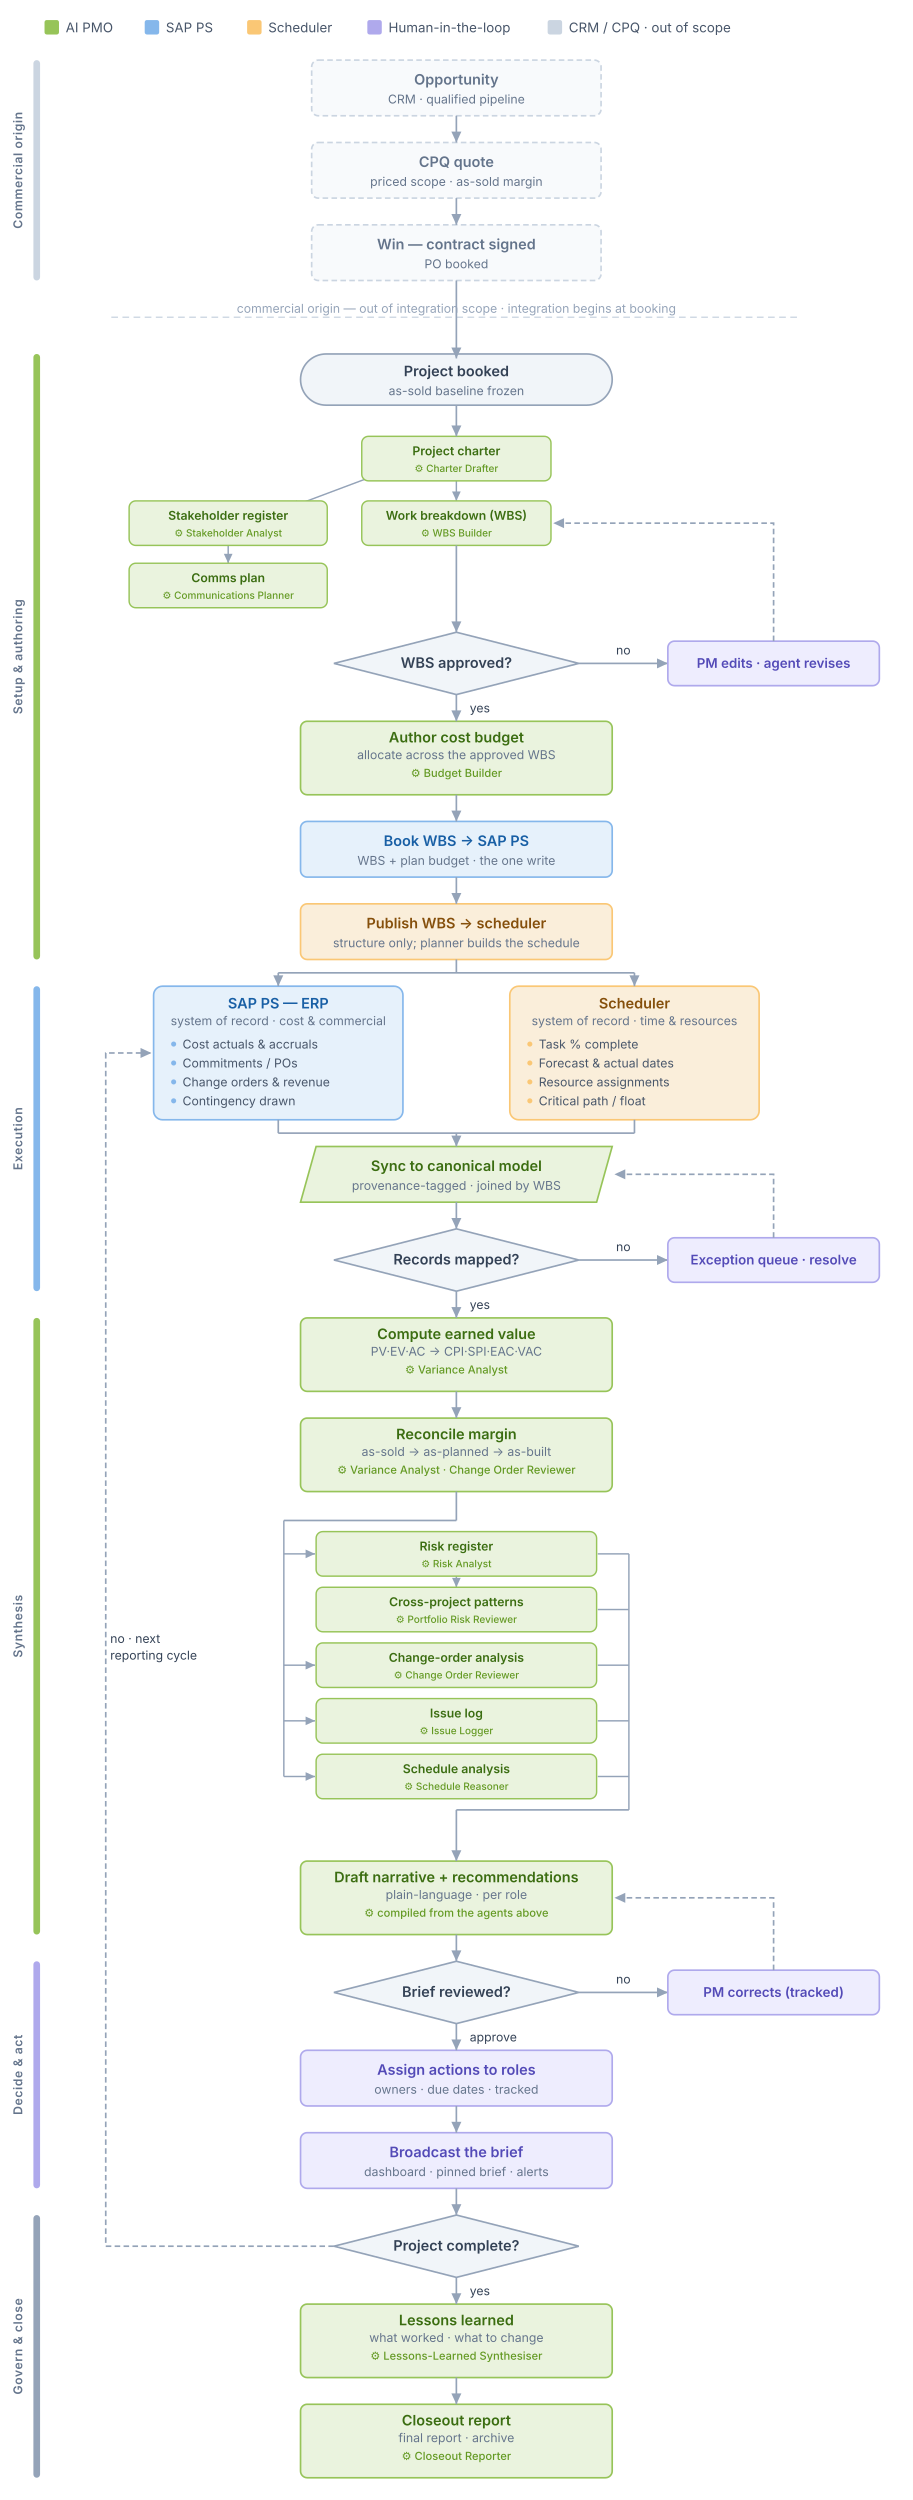
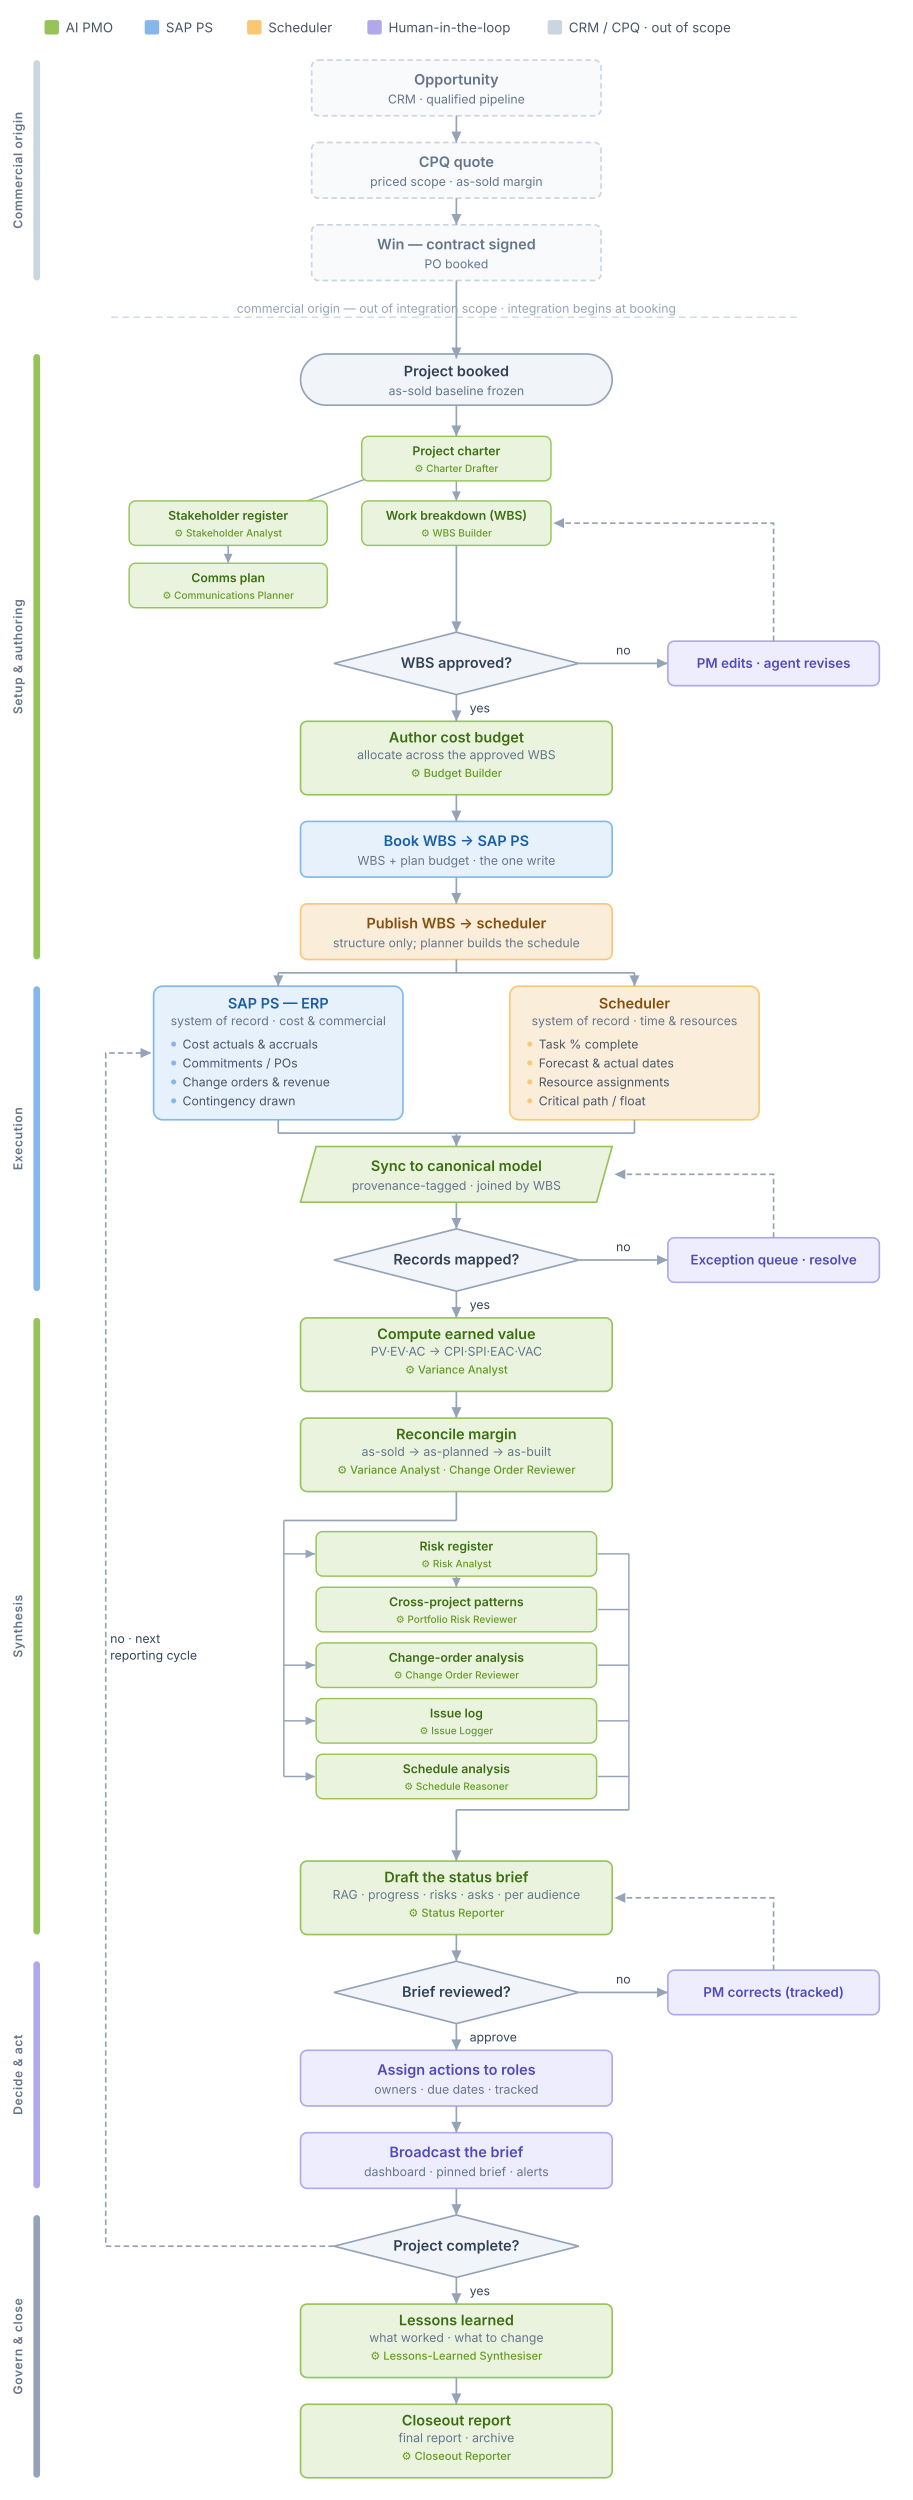
<svg xmlns="http://www.w3.org/2000/svg" viewBox="0 0 820 2246" width="100%" font-family="Inter,Arial,sans-serif">
  <defs>
    <marker id="ah" markerWidth="9" markerHeight="9" refX="6.5" refY="3" orient="auto">
      <path d="M0,0 L6.5,3 L0,6 Z" fill="#94a3b8" />
    </marker>
    <style>.pa{cursor:pointer}.pa:hover rect{stroke-width:2.6}</style>
  </defs>
  <g>
    <rect x="40" y="18" width="13" height="13" rx="2" fill="#97C459" />
    <text x="59" y="29" font-family="Inter,Arial,sans-serif" font-size="12" fill="#475569">AI PMO</text>
    <rect x="130" y="18" width="13" height="13" rx="2" fill="#85B7EB" />
    <text x="149" y="29" font-family="Inter,Arial,sans-serif" font-size="12" fill="#475569">SAP PS</text>
    <rect x="222" y="18" width="13" height="13" rx="2" fill="#FAC775" />
    <text x="241" y="29" font-family="Inter,Arial,sans-serif" font-size="12" fill="#475569">Scheduler</text>
    <rect x="330" y="18" width="13" height="13" rx="2" fill="#AFA9EC" />
    <text x="349" y="29" font-family="Inter,Arial,sans-serif" font-size="12" fill="#475569">Human-in-the-loop</text>
    <rect x="492" y="18" width="13" height="13" rx="2" fill="#CBD5E1" />
    <text x="511" y="29" font-family="Inter,Arial,sans-serif" font-size="12" fill="#475569">CRM / CPQ · out of scope</text>
  </g>
  <g transform="translate(0,46)">
    <rect x="30" y="8" width="6" height="198" rx="3" fill="#CBD5E1" />
    <text transform="rotate(-90 20 107.0)" x="20" y="107.0" text-anchor="middle" font-family="Inter,Arial,sans-serif" font-size="11" font-weight="600" letter-spacing="0.5" fill="#64748b">Commercial origin</text>
    <rect x="30" y="272" width="6" height="544" rx="3" fill="#97C459" />
    <text transform="rotate(-90 20 544.0)" x="20" y="544.0" text-anchor="middle" font-family="Inter,Arial,sans-serif" font-size="11" font-weight="600" letter-spacing="0.5" fill="#64748b">Setup &amp; authoring</text>
    <rect x="30" y="840" width="6" height="274" rx="3" fill="#85B7EB" />
    <text transform="rotate(-90 20 977.0)" x="20" y="977.0" text-anchor="middle" font-family="Inter,Arial,sans-serif" font-size="11" font-weight="600" letter-spacing="0.5" fill="#64748b">Execution</text>
    <rect x="30" y="1138" width="6" height="554" rx="3" fill="#97C459" />
    <text transform="rotate(-90 20 1415.0)" x="20" y="1415.0" text-anchor="middle" font-family="Inter,Arial,sans-serif" font-size="11" font-weight="600" letter-spacing="0.5" fill="#64748b">Synthesis</text>
    <rect x="30" y="1716" width="6" height="204" rx="3" fill="#AFA9EC" />
    <text transform="rotate(-90 20 1818.0)" x="20" y="1818.0" text-anchor="middle" font-family="Inter,Arial,sans-serif" font-size="11" font-weight="600" letter-spacing="0.5" fill="#64748b">Decide &amp; act</text>
    <rect x="30" y="1944" width="6" height="236" rx="3" fill="#94A3B8" />
    <text transform="rotate(-90 20 2062.0)" x="20" y="2062.0" text-anchor="middle" font-family="Inter,Arial,sans-serif" font-size="11" font-weight="600" letter-spacing="0.5" fill="#64748b">Govern &amp; close</text>
    <rect x="280" y="8" width="260" height="50" rx="6" fill="#F8FAFC" stroke="#CBD5E1" stroke-width="1.5" stroke-dasharray="5 3" />
    <text x="410" y="30.0" text-anchor="middle" font-family="Inter,Arial,sans-serif" font-size="13" font-weight="600" fill="#64748B">Opportunity</text>
    <text x="410" y="47.0" text-anchor="middle" font-family="Inter,Arial,sans-serif" font-size="11" font-weight="400" fill="#64748b">CRM · qualified pipeline</text>
    <rect x="280" y="82" width="260" height="50" rx="6" fill="#F8FAFC" stroke="#CBD5E1" stroke-width="1.5" stroke-dasharray="5 3" />
    <text x="410" y="104.0" text-anchor="middle" font-family="Inter,Arial,sans-serif" font-size="13" font-weight="600" fill="#64748B">CPQ quote</text>
    <text x="410" y="121.0" text-anchor="middle" font-family="Inter,Arial,sans-serif" font-size="11" font-weight="400" fill="#64748b">priced scope · as-sold margin</text>
    <rect x="280" y="156" width="260" height="50" rx="6" fill="#F8FAFC" stroke="#CBD5E1" stroke-width="1.5" stroke-dasharray="5 3" />
    <text x="410" y="178.0" text-anchor="middle" font-family="Inter,Arial,sans-serif" font-size="13" font-weight="600" fill="#64748B">Win — contract signed</text>
    <text x="410" y="195.0" text-anchor="middle" font-family="Inter,Arial,sans-serif" font-size="11" font-weight="400" fill="#64748b">PO booked</text>
    <line x1="100" y1="239.0" x2="720" y2="239.0" stroke="#cbd5e1" stroke-width="1.2" stroke-dasharray="6 4" />
    <text x="410" y="235.0" text-anchor="middle" font-family="Inter,Arial,sans-serif" font-size="11" font-weight="400" fill="#94a3b8">commercial origin — out of integration scope    ·    integration begins at booking</text>
    <rect x="270" y="272" width="280" height="46" rx="23.0" fill="#F1F5F9" stroke="#94A3B8" stroke-width="1.5" />
    <text x="410" y="292.0" text-anchor="middle" font-family="Inter,Arial,sans-serif" font-size="13" font-weight="600" fill="#334155">Project booked</text>
    <text x="410" y="309.0" text-anchor="middle" font-family="Inter,Arial,sans-serif" font-size="11" font-weight="400" fill="#64748b">as-sold baseline frozen</text>
    <line x1="410" y1="386" x2="410" y2="404" stroke="#94a3b8" stroke-width="1.3" marker-end="url(#ah)" />
    <line x1="340" y1="380" x2="260" y2="410" stroke="#94a3b8" stroke-width="1.3" marker-end="url(#ah)" />
    <line x1="205" y1="444" x2="205" y2="460" stroke="#94a3b8" stroke-width="1.3" marker-end="url(#ah)" />
    <g class="pa" data-agent="charter_drafter">
      <rect x="325.0" y="346" width="170" height="40" rx="6" fill="#EAF3DE" stroke="#97C459" stroke-width="1.3" />
      <text x="410" y="363" text-anchor="middle" font-family="Inter,Arial,sans-serif" font-size="11" font-weight="600" fill="#3B6D11">Project charter</text>
      <text x="410" y="378" text-anchor="middle" font-family="Inter,Arial,sans-serif" font-size="9" font-weight="500" fill="#639922">⚙ Charter Drafter</text>
    </g>
    <g class="pa" data-agent="stakeholder_analyst">
      <rect x="116.0" y="404" width="178" height="40" rx="6" fill="#EAF3DE" stroke="#97C459" stroke-width="1.3" />
      <text x="205" y="421" text-anchor="middle" font-family="Inter,Arial,sans-serif" font-size="11" font-weight="600" fill="#3B6D11">Stakeholder register</text>
      <text x="205" y="436" text-anchor="middle" font-family="Inter,Arial,sans-serif" font-size="9" font-weight="500" fill="#639922">⚙ Stakeholder Analyst</text>
    </g>
    <g class="pa" data-agent="wbs_builder">
      <rect x="325.0" y="404" width="170" height="40" rx="6" fill="#EAF3DE" stroke="#97C459" stroke-width="1.3" />
      <text x="410" y="421" text-anchor="middle" font-family="Inter,Arial,sans-serif" font-size="11" font-weight="600" fill="#3B6D11">Work breakdown (WBS)</text>
      <text x="410" y="436" text-anchor="middle" font-family="Inter,Arial,sans-serif" font-size="9" font-weight="500" fill="#639922">⚙ WBS Builder</text>
    </g>
    <g class="pa" data-agent="communications_planner">
      <rect x="116.0" y="460" width="178" height="40" rx="6" fill="#EAF3DE" stroke="#97C459" stroke-width="1.3" />
      <text x="205" y="477" text-anchor="middle" font-family="Inter,Arial,sans-serif" font-size="11" font-weight="600" fill="#3B6D11">Comms plan</text>
      <text x="205" y="492" text-anchor="middle" font-family="Inter,Arial,sans-serif" font-size="9" font-weight="500" fill="#639922">⚙ Communications Planner</text>
    </g>
    <polygon points="410,522.0 520,550.0 410,578.0 300,550.0" fill="#F1F5F9" stroke="#94A3B8" stroke-width="1.5" />
    <text x="410" y="554.0" text-anchor="middle" font-family="Inter,Arial,sans-serif" font-size="13" font-weight="600" fill="#334155">WBS approved?</text>
    <line x1="520" y1="550.0" x2="600" y2="550.0" stroke="#94a3b8" stroke-width="1.5" marker-end="url(#ah)" />
    <text x="560" y="542.0" text-anchor="middle" font-family="Inter,Arial,sans-serif" font-size="11" font-weight="400" fill="#334155">no</text>
    <rect x="600" y="530.0" width="190" height="40" rx="6" fill="#EEEDFE" stroke="#AFA9EC" stroke-width="1.5" />
    <text x="695" y="554.0" text-anchor="middle" font-family="Inter,Arial,sans-serif" font-size="12" font-weight="600" fill="#534AB7">PM edits · agent revises</text>
    <g class="pa" data-agent="budget_builder">
      <rect x="270" y="602" width="280" height="66" rx="6" fill="#EAF3DE" stroke="#97C459" stroke-width="1.5" />
      <text x="410" y="621" text-anchor="middle" font-family="Inter,Arial,sans-serif" font-size="13" font-weight="600" fill="#3B6D11">Author cost budget</text>
      <text x="410" y="636" text-anchor="middle" font-family="Inter,Arial,sans-serif" font-size="11" font-weight="400" fill="#64748b">allocate across the approved WBS</text>
      <text x="410" y="652" text-anchor="middle" font-family="Inter,Arial,sans-serif" font-size="10" font-weight="500" fill="#639922">⚙ Budget Builder</text>
    </g>
    <rect x="270" y="692" width="280" height="50" rx="6" fill="#E6F1FB" stroke="#85B7EB" stroke-width="1.5" />
    <text x="410" y="714.0" text-anchor="middle" font-family="Inter,Arial,sans-serif" font-size="13" font-weight="600" fill="#185FA5">Book WBS → SAP PS</text>
    <text x="410" y="731.0" text-anchor="middle" font-family="Inter,Arial,sans-serif" font-size="11" font-weight="400" fill="#64748b">WBS + plan budget · the one write</text>
    <rect x="270" y="766" width="280" height="50" rx="6" fill="#FAEEDA" stroke="#FAC775" stroke-width="1.5" />
    <text x="410" y="788.0" text-anchor="middle" font-family="Inter,Arial,sans-serif" font-size="13" font-weight="600" fill="#854F0B">Publish WBS → scheduler</text>
    <text x="410" y="805.0" text-anchor="middle" font-family="Inter,Arial,sans-serif" font-size="11" font-weight="400" fill="#64748b">structure only; planner builds the schedule</text>
    <rect x="138.0" y="840" width="224" height="120" rx="8" fill="#E6F1FB" stroke="#85B7EB" stroke-width="1.5" />
    <text x="250" y="860" text-anchor="middle" font-family="Inter,Arial,sans-serif" font-size="13" font-weight="600" fill="#185FA5">SAP PS — ERP</text>
    <text x="250" y="875" text-anchor="middle" font-family="Inter,Arial,sans-serif" font-size="11" font-weight="400" fill="#64748b">system of record · cost &amp; commercial</text>
    <circle cx="156.0" cy="892" r="2.3" fill="#85B7EB" />
    <text x="164.0" y="896" text-anchor="start" font-family="Inter,Arial,sans-serif" font-size="11" font-weight="400" fill="#475569">Cost actuals &amp; accruals</text>
    <circle cx="156.0" cy="909" r="2.3" fill="#85B7EB" />
    <text x="164.0" y="913" text-anchor="start" font-family="Inter,Arial,sans-serif" font-size="11" font-weight="400" fill="#475569">Commitments / POs</text>
    <circle cx="156.0" cy="926" r="2.3" fill="#85B7EB" />
    <text x="164.0" y="930" text-anchor="start" font-family="Inter,Arial,sans-serif" font-size="11" font-weight="400" fill="#475569">Change orders &amp; revenue</text>
    <circle cx="156.0" cy="943" r="2.3" fill="#85B7EB" />
    <text x="164.0" y="947" text-anchor="start" font-family="Inter,Arial,sans-serif" font-size="11" font-weight="400" fill="#475569">Contingency drawn</text>
    <rect x="458.0" y="840" width="224" height="120" rx="8" fill="#FAEEDA" stroke="#FAC775" stroke-width="1.5" />
    <text x="570" y="860" text-anchor="middle" font-family="Inter,Arial,sans-serif" font-size="13" font-weight="600" fill="#854F0B">Scheduler</text>
    <text x="570" y="875" text-anchor="middle" font-family="Inter,Arial,sans-serif" font-size="11" font-weight="400" fill="#64748b">system of record · time &amp; resources</text>
    <circle cx="476.0" cy="892" r="2.3" fill="#FAC775" />
    <text x="484.0" y="896" text-anchor="start" font-family="Inter,Arial,sans-serif" font-size="11" font-weight="400" fill="#475569">Task % complete</text>
    <circle cx="476.0" cy="909" r="2.3" fill="#FAC775" />
    <text x="484.0" y="913" text-anchor="start" font-family="Inter,Arial,sans-serif" font-size="11" font-weight="400" fill="#475569">Forecast &amp; actual dates</text>
    <circle cx="476.0" cy="926" r="2.3" fill="#FAC775" />
    <text x="484.0" y="930" text-anchor="start" font-family="Inter,Arial,sans-serif" font-size="11" font-weight="400" fill="#475569">Resource assignments</text>
    <circle cx="476.0" cy="943" r="2.3" fill="#FAC775" />
    <text x="484.0" y="947" text-anchor="start" font-family="Inter,Arial,sans-serif" font-size="11" font-weight="400" fill="#475569">Critical path / float</text>
    <polygon points="284.0,984 550.0,984 536.0,1034 270.0,1034" fill="#EAF3DE" stroke="#97C459" stroke-width="1.5" />
    <text x="410" y="1006.0" text-anchor="middle" font-family="Inter,Arial,sans-serif" font-size="13" font-weight="600" fill="#3B6D11">Sync to canonical model</text>
    <text x="410" y="1023.0" text-anchor="middle" font-family="Inter,Arial,sans-serif" font-size="11" font-weight="400" fill="#64748b">provenance-tagged · joined by WBS</text>
    <polygon points="410,1058.0 520,1086.0 410,1114.0 300,1086.0" fill="#F1F5F9" stroke="#94A3B8" stroke-width="1.5" />
    <text x="410" y="1090.0" text-anchor="middle" font-family="Inter,Arial,sans-serif" font-size="13" font-weight="600" fill="#334155">Records mapped?</text>
    <line x1="520" y1="1086.0" x2="600" y2="1086.0" stroke="#94a3b8" stroke-width="1.5" marker-end="url(#ah)" />
    <text x="560" y="1078.0" text-anchor="middle" font-family="Inter,Arial,sans-serif" font-size="11" font-weight="400" fill="#334155">no</text>
    <rect x="600" y="1066.0" width="190" height="40" rx="6" fill="#EEEDFE" stroke="#AFA9EC" stroke-width="1.5" />
    <text x="695" y="1090.0" text-anchor="middle" font-family="Inter,Arial,sans-serif" font-size="12" font-weight="600" fill="#534AB7">Exception queue · resolve</text>
    <g class="pa" data-agent="variance_analyst">
      <rect x="270" y="1138" width="280" height="66" rx="6" fill="#EAF3DE" stroke="#97C459" stroke-width="1.5" />
      <text x="410" y="1157" text-anchor="middle" font-family="Inter,Arial,sans-serif" font-size="13" font-weight="600" fill="#3B6D11">Compute earned value</text>
      <text x="410" y="1172" text-anchor="middle" font-family="Inter,Arial,sans-serif" font-size="11" font-weight="400" fill="#64748b">PV·EV·AC → CPI·SPI·EAC·VAC</text>
      <text x="410" y="1188" text-anchor="middle" font-family="Inter,Arial,sans-serif" font-size="10" font-weight="500" fill="#639922">⚙ Variance Analyst</text>
    </g>
    <rect x="270" y="1228" width="280" height="66" rx="6" fill="#EAF3DE" stroke="#97C459" stroke-width="1.5" />
    <text x="410" y="1247" text-anchor="middle" font-family="Inter,Arial,sans-serif" font-size="13" font-weight="600" fill="#3B6D11">Reconcile margin</text>
    <text x="410" y="1262" text-anchor="middle" font-family="Inter,Arial,sans-serif" font-size="11" font-weight="400" fill="#64748b">as-sold → as-planned → as-built</text>
    <text x="410" y="1278" text-anchor="middle" font-family="Inter,Arial,sans-serif" font-size="10" font-weight="500" fill="#639922">⚙ Variance Analyst · Change Order Reviewer</text>
    <line x1="255" y1="1320" x2="255" y2="1550" stroke="#94a3b8" stroke-width="1.3" />
    <line x1="565" y1="1350" x2="565" y2="1580" stroke="#94a3b8" stroke-width="1.3" />
    <line x1="255" y1="1350" x2="283.0" y2="1350" stroke="#94a3b8" stroke-width="1.3" marker-end="url(#ah)" />
    <line x1="255" y1="1450" x2="283.0" y2="1450" stroke="#94a3b8" stroke-width="1.3" marker-end="url(#ah)" />
    <line x1="255" y1="1500" x2="283.0" y2="1500" stroke="#94a3b8" stroke-width="1.3" marker-end="url(#ah)" />
    <line x1="255" y1="1550" x2="283.0" y2="1550" stroke="#94a3b8" stroke-width="1.3" marker-end="url(#ah)" />
    <line x1="410" y1="1370" x2="410" y2="1380" stroke="#94a3b8" stroke-width="1.3" marker-end="url(#ah)" />
    <line x1="537.0" y1="1350" x2="565" y2="1350" stroke="#94a3b8" stroke-width="1.3" />
    <line x1="537.0" y1="1400" x2="565" y2="1400" stroke="#94a3b8" stroke-width="1.3" />
    <line x1="537.0" y1="1450" x2="565" y2="1450" stroke="#94a3b8" stroke-width="1.3" />
    <line x1="537.0" y1="1500" x2="565" y2="1500" stroke="#94a3b8" stroke-width="1.3" />
    <line x1="537.0" y1="1550" x2="565" y2="1550" stroke="#94a3b8" stroke-width="1.3" />
    <g class="pa" data-agent="risk_analyst">
      <rect x="284.0" y="1330" width="252" height="40" rx="6" fill="#EAF3DE" stroke="#97C459" stroke-width="1.3" />
      <text x="410" y="1347" text-anchor="middle" font-family="Inter,Arial,sans-serif" font-size="11" font-weight="600" fill="#3B6D11">Risk register</text>
      <text x="410" y="1362" text-anchor="middle" font-family="Inter,Arial,sans-serif" font-size="9" font-weight="500" fill="#639922">⚙ Risk Analyst</text>
    </g>
    <g class="pa" data-agent="portfolio_risk_reviewer">
      <rect x="284.0" y="1380" width="252" height="40" rx="6" fill="#EAF3DE" stroke="#97C459" stroke-width="1.3" />
      <text x="410" y="1397" text-anchor="middle" font-family="Inter,Arial,sans-serif" font-size="11" font-weight="600" fill="#3B6D11">Cross-project patterns</text>
      <text x="410" y="1412" text-anchor="middle" font-family="Inter,Arial,sans-serif" font-size="9" font-weight="500" fill="#639922">⚙ Portfolio Risk Reviewer</text>
    </g>
    <g class="pa" data-agent="change_order_reviewer">
      <rect x="284.0" y="1430" width="252" height="40" rx="6" fill="#EAF3DE" stroke="#97C459" stroke-width="1.3" />
      <text x="410" y="1447" text-anchor="middle" font-family="Inter,Arial,sans-serif" font-size="11" font-weight="600" fill="#3B6D11">Change-order analysis</text>
      <text x="410" y="1462" text-anchor="middle" font-family="Inter,Arial,sans-serif" font-size="9" font-weight="500" fill="#639922">⚙ Change Order Reviewer</text>
    </g>
    <g class="pa" data-agent="issue_logger">
      <rect x="284.0" y="1480" width="252" height="40" rx="6" fill="#EAF3DE" stroke="#97C459" stroke-width="1.3" />
      <text x="410" y="1497" text-anchor="middle" font-family="Inter,Arial,sans-serif" font-size="11" font-weight="600" fill="#3B6D11">Issue log</text>
      <text x="410" y="1512" text-anchor="middle" font-family="Inter,Arial,sans-serif" font-size="9" font-weight="500" fill="#639922">⚙ Issue Logger</text>
    </g>
    <g class="pa" data-agent="schedule_reasoner">
      <rect x="284.0" y="1530" width="252" height="40" rx="6" fill="#EAF3DE" stroke="#97C459" stroke-width="1.3" />
      <text x="410" y="1547" text-anchor="middle" font-family="Inter,Arial,sans-serif" font-size="11" font-weight="600" fill="#3B6D11">Schedule analysis</text>
      <text x="410" y="1562" text-anchor="middle" font-family="Inter,Arial,sans-serif" font-size="9" font-weight="500" fill="#639922">⚙ Schedule Reasoner</text>
    </g>
-     <rect x="270" y="1626" width="280" height="66" rx="6" fill="#EAF3DE" stroke="#97C459" stroke-width="1.5" />
-     <text x="410" y="1645" text-anchor="middle" font-family="Inter,Arial,sans-serif" font-size="13" font-weight="600" fill="#3B6D11">Draft narrative + recommendations</text>
-     <text x="410" y="1660" text-anchor="middle" font-family="Inter,Arial,sans-serif" font-size="11" font-weight="400" fill="#64748b">plain-language · per role</text>
-     <text x="410" y="1676" text-anchor="middle" font-family="Inter,Arial,sans-serif" font-size="10" font-weight="500" fill="#639922">⚙ compiled from the agents above</text>
+     <g class="pa" data-agent="status_reporter">
+       <rect x="270" y="1626" width="280" height="66" rx="6" fill="#EAF3DE" stroke="#97C459" stroke-width="1.5" />
+       <text x="410" y="1645" text-anchor="middle" font-family="Inter,Arial,sans-serif" font-size="13" font-weight="600" fill="#3B6D11">Draft the status brief</text>
+       <text x="410" y="1660" text-anchor="middle" font-family="Inter,Arial,sans-serif" font-size="11" font-weight="400" fill="#64748b">RAG · progress · risks · asks · per audience</text>
+       <text x="410" y="1676" text-anchor="middle" font-family="Inter,Arial,sans-serif" font-size="10" font-weight="500" fill="#639922">⚙ Status Reporter</text>
+     </g>
    <polygon points="410,1716.0 520,1744.0 410,1772.0 300,1744.0" fill="#F1F5F9" stroke="#94A3B8" stroke-width="1.5" />
    <text x="410" y="1748.0" text-anchor="middle" font-family="Inter,Arial,sans-serif" font-size="13" font-weight="600" fill="#334155">Brief reviewed?</text>
    <line x1="520" y1="1744.0" x2="600" y2="1744.0" stroke="#94a3b8" stroke-width="1.5" marker-end="url(#ah)" />
    <text x="560" y="1736.0" text-anchor="middle" font-family="Inter,Arial,sans-serif" font-size="11" font-weight="400" fill="#334155">no</text>
    <rect x="600" y="1724.0" width="190" height="40" rx="6" fill="#EEEDFE" stroke="#AFA9EC" stroke-width="1.5" />
    <text x="695" y="1748.0" text-anchor="middle" font-family="Inter,Arial,sans-serif" font-size="12" font-weight="600" fill="#534AB7">PM corrects (tracked)</text>
    <rect x="270" y="1796" width="280" height="50" rx="6" fill="#EEEDFE" stroke="#AFA9EC" stroke-width="1.5" />
    <text x="410" y="1818.0" text-anchor="middle" font-family="Inter,Arial,sans-serif" font-size="13" font-weight="600" fill="#534AB7">Assign actions to roles</text>
    <text x="410" y="1835.0" text-anchor="middle" font-family="Inter,Arial,sans-serif" font-size="11" font-weight="400" fill="#64748b">owners · due dates · tracked</text>
    <rect x="270" y="1870" width="280" height="50" rx="6" fill="#EEEDFE" stroke="#AFA9EC" stroke-width="1.5" />
    <text x="410" y="1892.0" text-anchor="middle" font-family="Inter,Arial,sans-serif" font-size="13" font-weight="600" fill="#534AB7">Broadcast the brief</text>
    <text x="410" y="1909.0" text-anchor="middle" font-family="Inter,Arial,sans-serif" font-size="11" font-weight="400" fill="#64748b">dashboard · pinned brief · alerts</text>
    <polygon points="410,1944.0 520,1972.0 410,2000.0 300,1972.0" fill="#F1F5F9" stroke="#94A3B8" stroke-width="1.5" />
    <text x="410" y="1976.0" text-anchor="middle" font-family="Inter,Arial,sans-serif" font-size="13" font-weight="600" fill="#334155">Project complete?</text>
    <g class="pa" data-agent="lessons_learned_synthesiser">
      <rect x="270" y="2024" width="280" height="66" rx="6" fill="#EAF3DE" stroke="#97C459" stroke-width="1.5" />
      <text x="410" y="2043" text-anchor="middle" font-family="Inter,Arial,sans-serif" font-size="13" font-weight="600" fill="#3B6D11">Lessons learned</text>
      <text x="410" y="2058" text-anchor="middle" font-family="Inter,Arial,sans-serif" font-size="11" font-weight="400" fill="#64748b">what worked · what to change</text>
      <text x="410" y="2074" text-anchor="middle" font-family="Inter,Arial,sans-serif" font-size="10" font-weight="500" fill="#639922">⚙ Lessons-Learned Synthesiser</text>
    </g>
    <g class="pa" data-agent="closeout_reporter">
      <rect x="270" y="2114" width="280" height="66" rx="6" fill="#EAF3DE" stroke="#97C459" stroke-width="1.5" />
      <text x="410" y="2133" text-anchor="middle" font-family="Inter,Arial,sans-serif" font-size="13" font-weight="600" fill="#3B6D11">Closeout report</text>
      <text x="410" y="2148" text-anchor="middle" font-family="Inter,Arial,sans-serif" font-size="11" font-weight="400" fill="#64748b">final report · archive</text>
      <text x="410" y="2164" text-anchor="middle" font-family="Inter,Arial,sans-serif" font-size="10" font-weight="500" fill="#639922">⚙ Closeout Reporter</text>
    </g>
    <line x1="410" y1="58" x2="410" y2="82" stroke="#94a3b8" stroke-width="1.5" marker-end="url(#ah)" />
    <line x1="410" y1="132" x2="410" y2="156" stroke="#94a3b8" stroke-width="1.5" marker-end="url(#ah)" />
    <line x1="410" y1="318" x2="410" y2="346" stroke="#94a3b8" stroke-width="1.5" marker-end="url(#ah)" />
    <line x1="410" y1="444" x2="410" y2="522" stroke="#94a3b8" stroke-width="1.5" marker-end="url(#ah)" />
    <line x1="410" y1="578" x2="410" y2="602" stroke="#94a3b8" stroke-width="1.5" marker-end="url(#ah)" />
    <text x="422" y="594.0" text-anchor="start" font-family="Inter,Arial,sans-serif" font-size="11" font-weight="400" fill="#334155">yes</text>
    <line x1="410" y1="668" x2="410" y2="692" stroke="#94a3b8" stroke-width="1.5" marker-end="url(#ah)" />
    <line x1="410" y1="742" x2="410" y2="766" stroke="#94a3b8" stroke-width="1.5" marker-end="url(#ah)" />
    <line x1="410" y1="816" x2="410" y2="828.0" stroke="#94a3b8" stroke-width="1.5" />
    <line x1="250" y1="828.0" x2="570" y2="828.0" stroke="#94a3b8" stroke-width="1.5" />
    <line x1="250" y1="828.0" x2="250" y2="840" stroke="#94a3b8" stroke-width="1.5" marker-end="url(#ah)" />
    <line x1="570" y1="828.0" x2="570" y2="840" stroke="#94a3b8" stroke-width="1.5" marker-end="url(#ah)" />
    <line x1="250" y1="960" x2="250" y2="972.0" stroke="#94a3b8" stroke-width="1.5" />
    <line x1="570" y1="960" x2="570" y2="972.0" stroke="#94a3b8" stroke-width="1.5" />
    <line x1="250" y1="972.0" x2="570" y2="972.0" stroke="#94a3b8" stroke-width="1.5" />
    <line x1="410" y1="972.0" x2="410" y2="984" stroke="#94a3b8" stroke-width="1.5" marker-end="url(#ah)" />
    <line x1="410" y1="1034" x2="410" y2="1058" stroke="#94a3b8" stroke-width="1.5" marker-end="url(#ah)" />
    <line x1="410" y1="1114" x2="410" y2="1138" stroke="#94a3b8" stroke-width="1.5" marker-end="url(#ah)" />
    <text x="422" y="1130.0" text-anchor="start" font-family="Inter,Arial,sans-serif" font-size="11" font-weight="400" fill="#334155">yes</text>
    <line x1="410" y1="1204" x2="410" y2="1228" stroke="#94a3b8" stroke-width="1.5" marker-end="url(#ah)" />
    <line x1="410" y1="1294" x2="410" y2="1320" stroke="#94a3b8" stroke-width="1.5" />
    <line x1="410" y1="1320" x2="255" y2="1320" stroke="#94a3b8" stroke-width="1.5" />
    <line x1="565" y1="1580" x2="410" y2="1580" stroke="#94a3b8" stroke-width="1.5" />
    <line x1="410" y1="1580" x2="410" y2="1626" stroke="#94a3b8" stroke-width="1.5" marker-end="url(#ah)" />
    <line x1="410" y1="1692" x2="410" y2="1716" stroke="#94a3b8" stroke-width="1.5" marker-end="url(#ah)" />
    <line x1="410" y1="1772" x2="410" y2="1796" stroke="#94a3b8" stroke-width="1.5" marker-end="url(#ah)" />
    <text x="422" y="1788.0" text-anchor="start" font-family="Inter,Arial,sans-serif" font-size="11" font-weight="400" fill="#334155">approve</text>
    <line x1="410" y1="1846" x2="410" y2="1870" stroke="#94a3b8" stroke-width="1.5" marker-end="url(#ah)" />
    <line x1="410" y1="1920" x2="410" y2="1944" stroke="#94a3b8" stroke-width="1.5" marker-end="url(#ah)" />
    <line x1="410" y1="2000" x2="410" y2="2024" stroke="#94a3b8" stroke-width="1.5" marker-end="url(#ah)" />
    <text x="422" y="2016.0" text-anchor="start" font-family="Inter,Arial,sans-serif" font-size="11" font-weight="400" fill="#334155">yes</text>
    <line x1="410" y1="2090" x2="410" y2="2114" stroke="#94a3b8" stroke-width="1.5" marker-end="url(#ah)" />
    <line x1="410" y1="206" x2="410" y2="276" stroke="#94a3b8" stroke-width="1.5" marker-end="url(#ah)" />
    <polyline points="695,530.0 695,424 497,424" fill="none" stroke="#94a3b8" stroke-width="1.5" stroke-dasharray="5 3" marker-end="url(#ah)" />
    <polyline points="695,1066.0 695,1009.0 552.0,1009.0" fill="none" stroke="#94a3b8" stroke-width="1.5" stroke-dasharray="5 3" marker-end="url(#ah)" />
    <polyline points="695,1724.0 695,1659.0 552.0,1659.0" fill="none" stroke="#94a3b8" stroke-width="1.5" stroke-dasharray="5 3" marker-end="url(#ah)" />
    <polyline points="300,1972.0 95,1972.0 95,900.0 136,900.0" fill="none" stroke="#94a3b8" stroke-width="1.5" stroke-dasharray="5 3" marker-end="url(#ah)" />
    <text x="99" y="1430.0" text-anchor="start" font-family="Inter,Arial,sans-serif" font-size="11" font-weight="400" fill="#334155">no · next</text>
    <text x="99" y="1445.0" text-anchor="start" font-family="Inter,Arial,sans-serif" font-size="11" font-weight="400" fill="#334155">reporting cycle</text>
  </g>
</svg>
